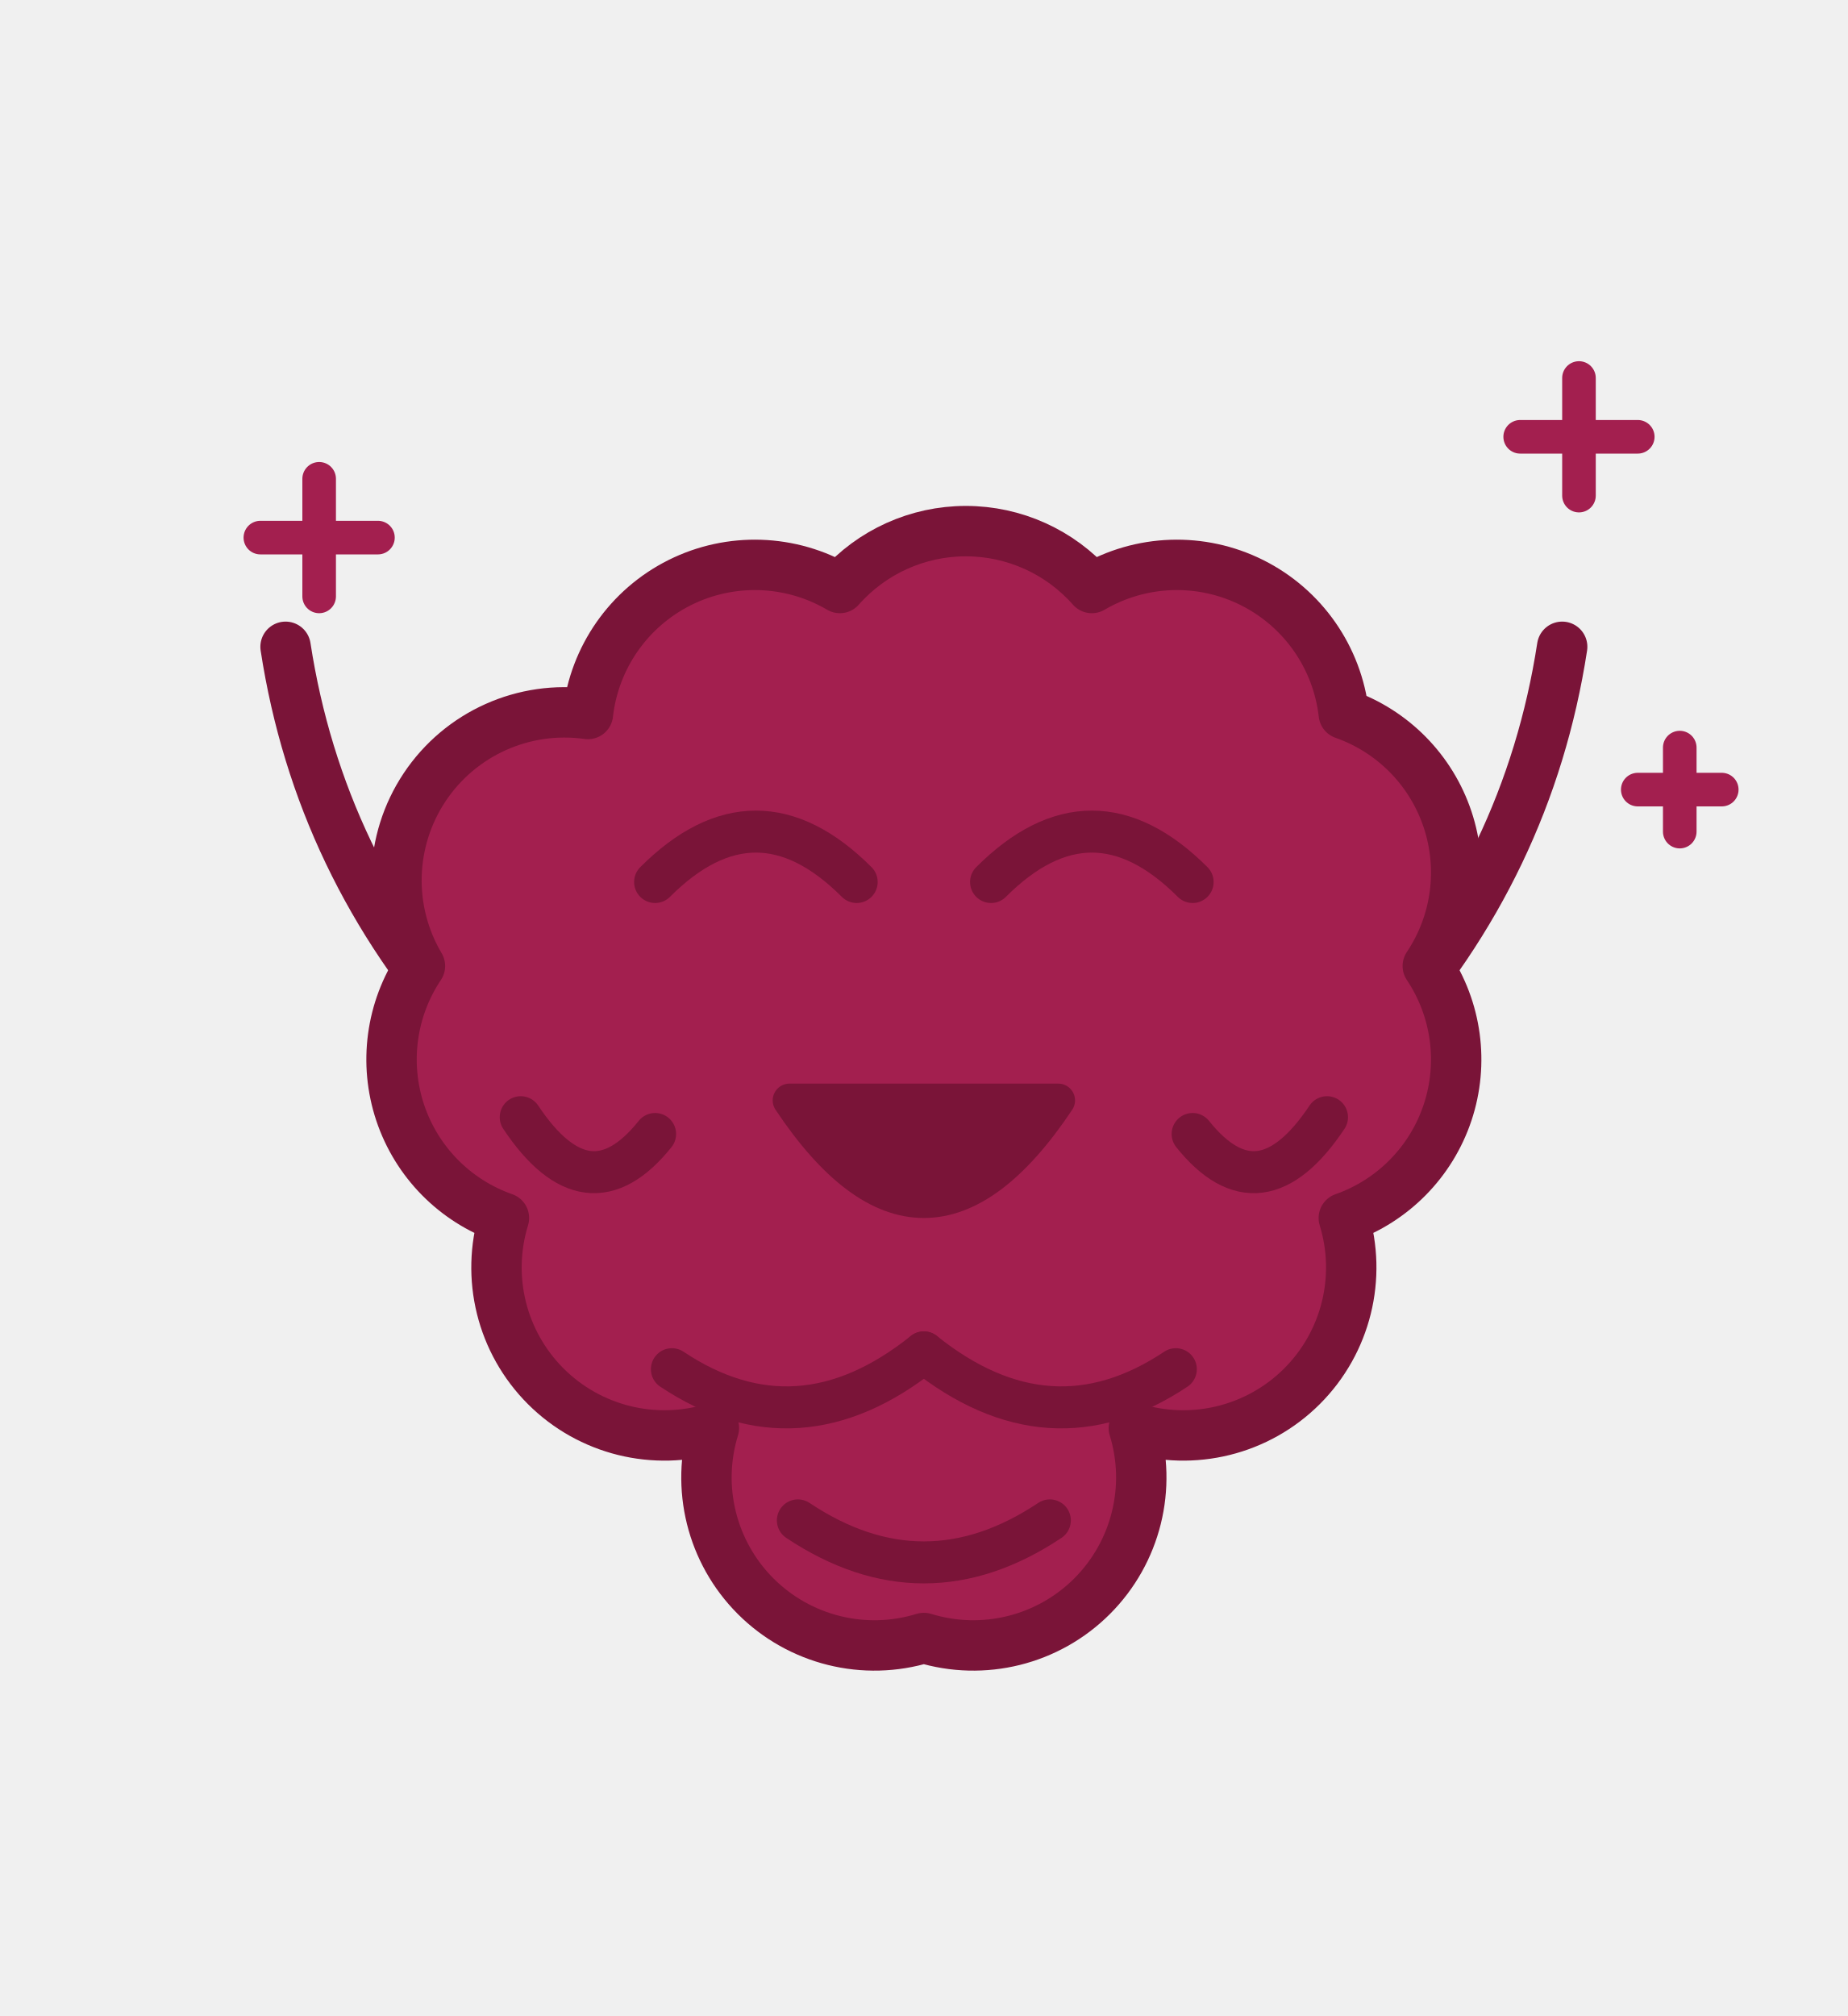
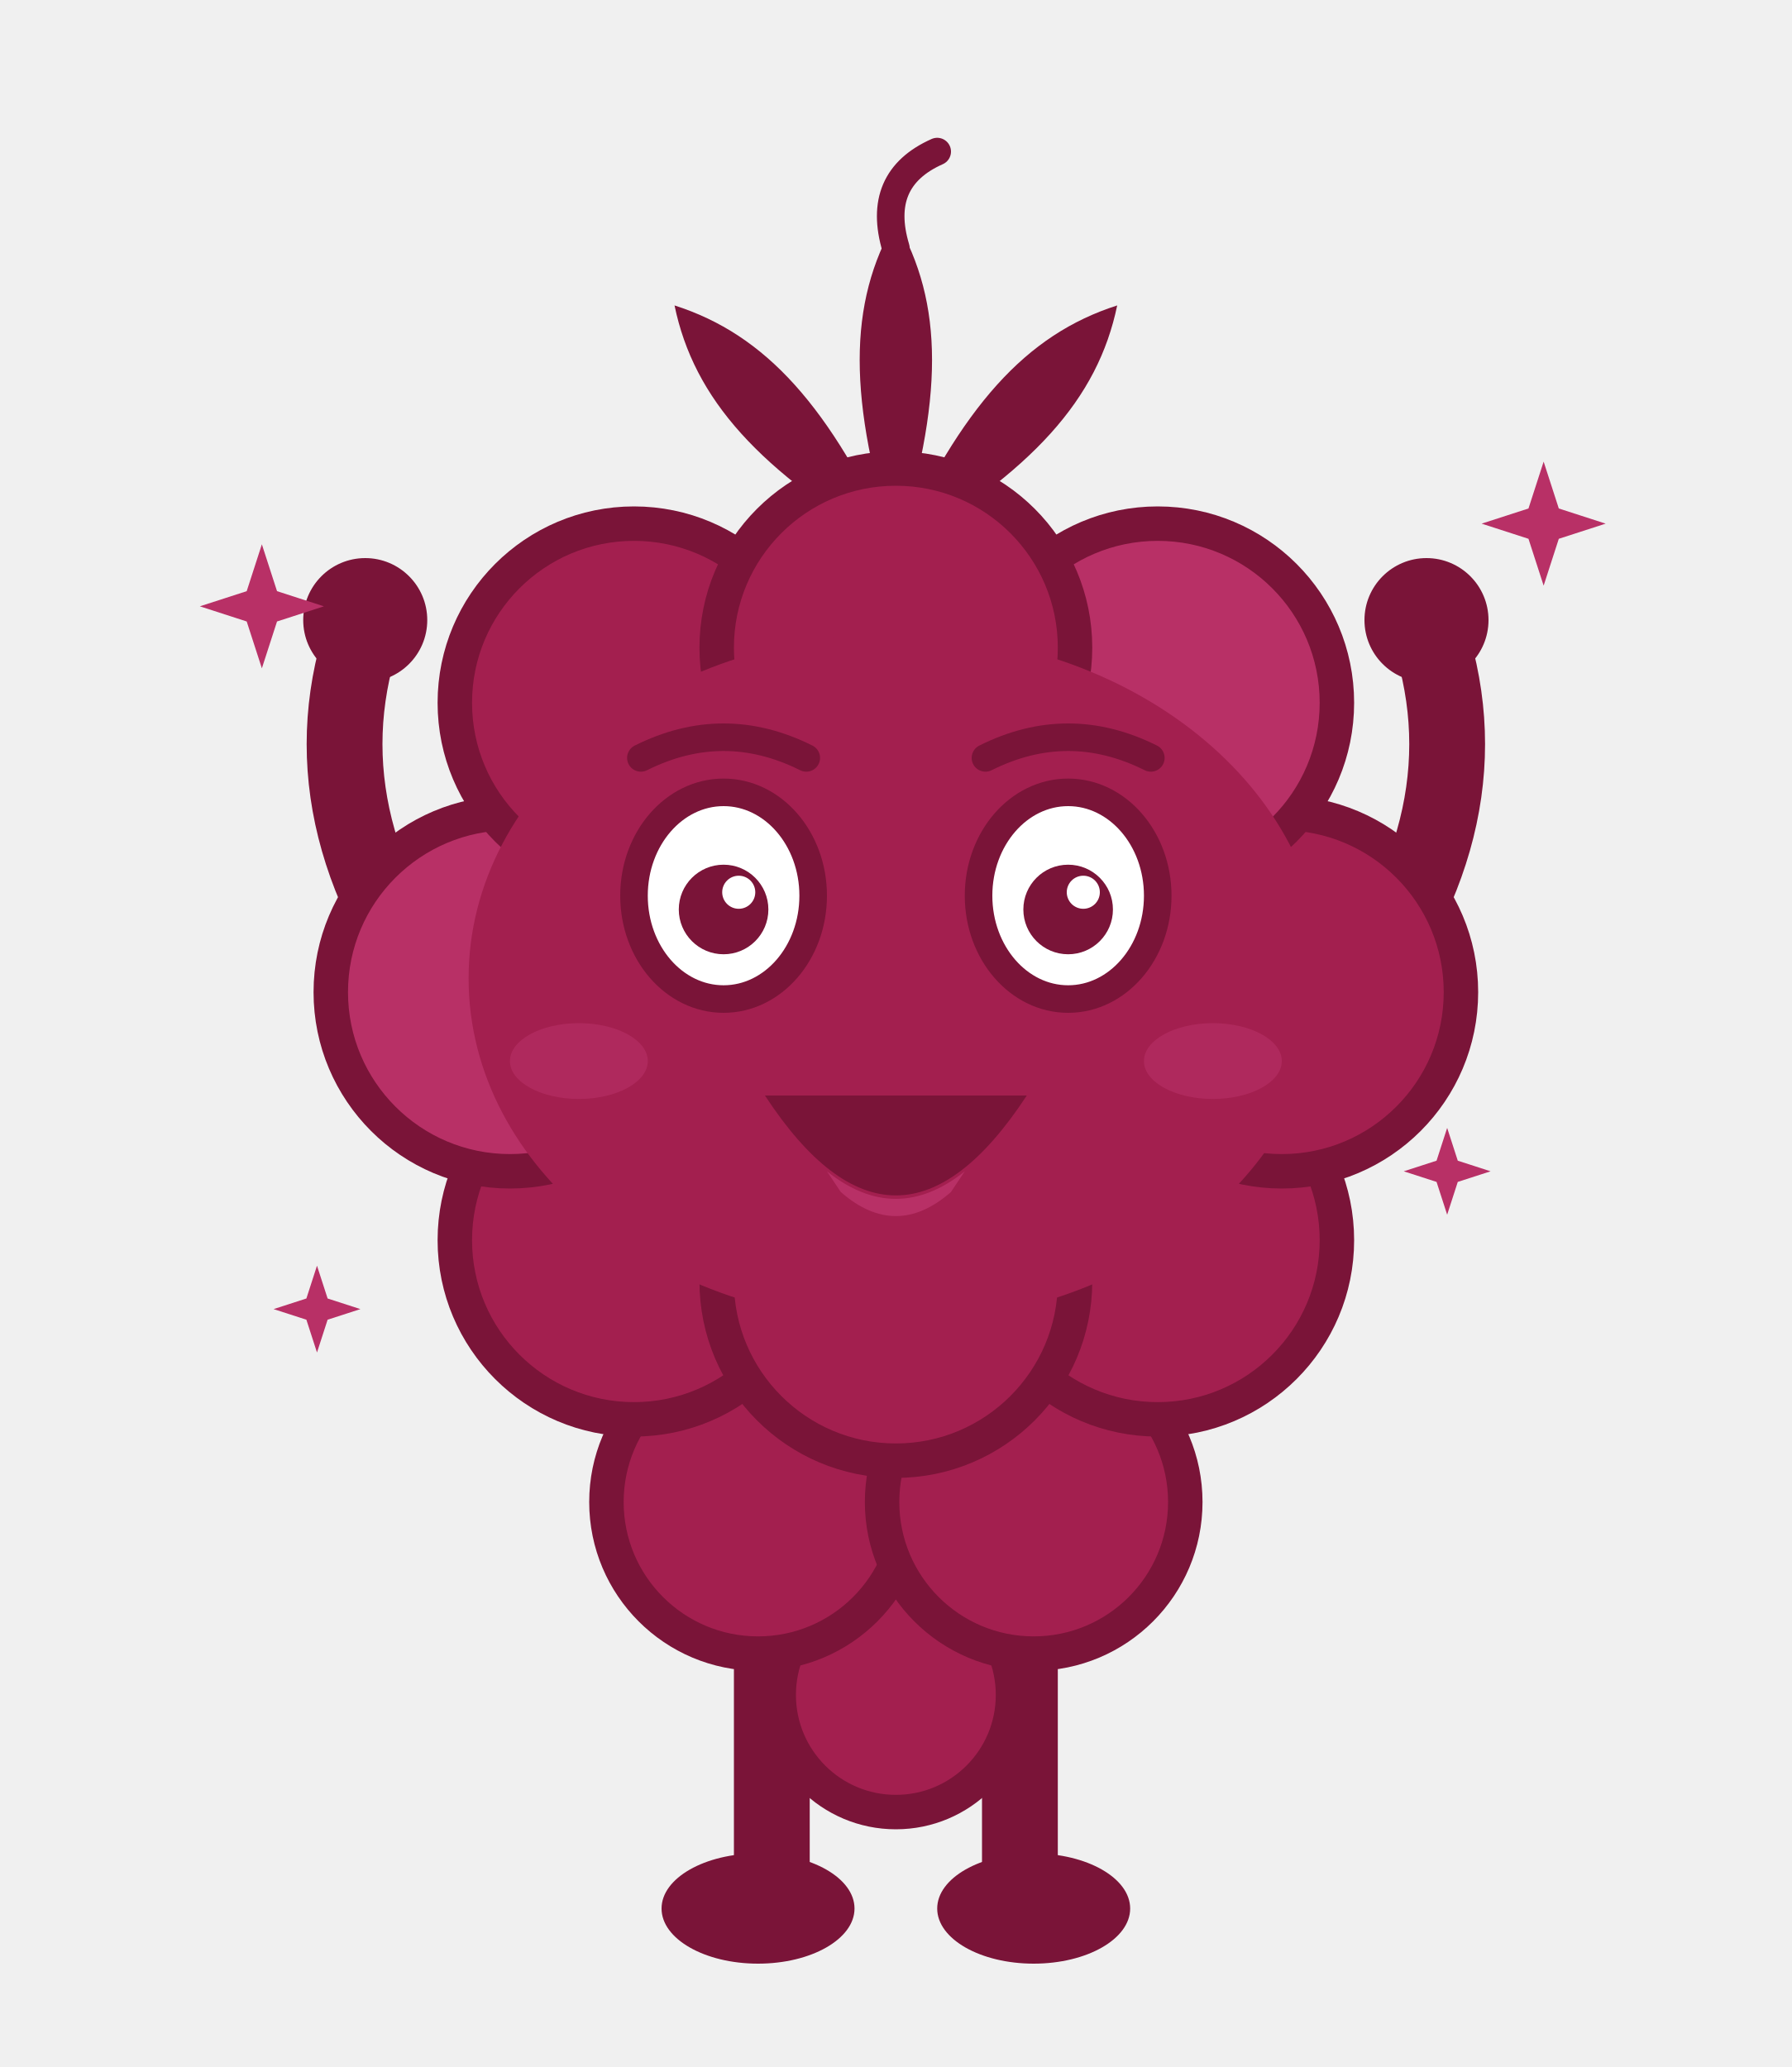
- <svg xmlns="http://www.w3.org/2000/svg" viewBox="0 0 220 240" width="220" height="240">
-   <g transform="translate(10,15)">
-     <g fill="none" stroke="#7a1438" stroke-width="6" stroke-linecap="round">
-       <path d="M 46 108 Q 28 88 24 62" />
-       <path d="M 154 108 Q 172 88 176 62" />
-     </g>
-     <path d="M 60 70 A 20 20 0 0 1 90 55 A 20 20 0 0 1 120 55 A 20 20 0 0 1 150 70 A 20 20 0 0 1 160 100 A 20 20 0 0 1 150 130 A 20 20 0 0 1 125 155 A 20 20 0 0 1 100 180 A 20 20 0 0 1 75 155 A 20 20 0 0 1 50 130 A 20 20 0 0 1 40 100 A 20 20 0 0 1 60 70 Z" fill="#a31f4f" stroke="#7a1438" stroke-width="6" stroke-linecap="round" stroke-linejoin="round" />
-     <g fill="none" stroke="#7a1438" stroke-width="5" stroke-linecap="round">
-       <path d="M 68 90 Q 80 78 92 90" />
-       <path d="M 108 90 Q 120 78 132 90" />
-     </g>
-     <path d="M 84 116 Q 100 140 116 116 Z" fill="#7a1438" stroke="#7a1438" stroke-width="4" stroke-linejoin="round" />
-     <g fill="none" stroke="#7a1438" stroke-width="5" stroke-linecap="round">
-       <path d="M 52 118 Q 60 130 68 120" />
-       <path d="M 132 120 Q 140 130 148 118" />
-       <path d="M 70 148 Q 85 158 100 146" />
-       <path d="M 100 146 Q 115 158 130 148" />
-       <path d="M 85 166 Q 100 176 115 166" />
-     </g>
-     <g stroke="#a31f4f" stroke-width="4" stroke-linecap="round">
-       <path d="M 28 42 v 14 M 21 49 h 14" />
-       <path d="M 178 30 v 14 M 171 37 h 14" />
-       <path d="M 190 74 v 10 M 185 79 h 10" />
-     </g>
+ <svg xmlns="http://www.w3.org/2000/svg" viewBox="0 0 260 300" width="260" height="300">
+   <g stroke="#7a1438" stroke-width="11" stroke-linecap="round">
+     <line x1="112" y1="240" x2="112" y2="272" />
+     <line x1="148" y1="240" x2="148" y2="272" />
  </g>
+   <ellipse cx="110" cy="277" rx="14" ry="8" fill="#7a1438" />
+   <ellipse cx="150" cy="277" rx="14" ry="8" fill="#7a1438" />
+   <g fill="#7a1438">
+     <path d="M 130 80 C 123 58 123 44 130 32 C 137 44 137 58 130 80 Z" transform="rotate(0 130 80)" />
+     <path d="M 130 80 C 123 58 123 44 130 32 C 137 44 137 58 130 80 Z" transform="rotate(-42 130 80)" />
+     <path d="M 130 80 C 123 58 123 44 130 32 C 137 44 137 58 130 80 Z" transform="rotate(42 130 80)" />
+   </g>
+   <path d="M 130 36 Q 127 26 136 22" fill="none" stroke="#7a1438" stroke-width="4" stroke-linecap="round" />
+   <path d="M 68 150 Q 44 122 52 94" fill="none" stroke="#7a1438" stroke-width="11" stroke-linecap="round" />
+   <circle cx="53" cy="90" r="9" fill="#7a1438" />
+   <path d="M 192 150 Q 216 122 208 94" fill="none" stroke="#7a1438" stroke-width="11" stroke-linecap="round" />
+   <circle cx="207" cy="90" r="9" fill="#7a1438" />
+   <circle cx="130" cy="246" r="17" fill="#a31f4f" stroke="#7a1438" stroke-width="5" />
+   <circle cx="110" cy="218" r="22" fill="#a31f4f" stroke="#7a1438" stroke-width="5" />
+   <circle cx="150" cy="218" r="22" fill="#a31f4f" stroke="#7a1438" stroke-width="5" />
+   <circle cx="92" cy="180" r="26" fill="#a31f4f" stroke="#7a1438" stroke-width="5" />
+   <circle cx="168" cy="180" r="26" fill="#a31f4f" stroke="#7a1438" stroke-width="5" />
+   <circle cx="130" cy="186" r="26" fill="#a31f4f" stroke="#7a1438" stroke-width="5" />
+   <circle cx="74" cy="144" r="26" fill="#B83066" stroke="#7a1438" stroke-width="5" />
+   <circle cx="186" cy="144" r="26" fill="#a31f4f" stroke="#7a1438" stroke-width="5" />
+   <circle cx="112" cy="138" r="26" fill="#a31f4f" stroke="#7a1438" stroke-width="5" />
+   <circle cx="148" cy="138" r="26" fill="#a31f4f" stroke="#7a1438" stroke-width="5" />
+   <circle cx="92" cy="102" r="26" fill="#a31f4f" stroke="#7a1438" stroke-width="5" />
+   <circle cx="168" cy="102" r="26" fill="#B83066" stroke="#7a1438" stroke-width="5" />
+   <circle cx="130" cy="94" r="26" fill="#a31f4f" stroke="#7a1438" stroke-width="5" />
+   <ellipse cx="130" cy="142" rx="62" ry="50" fill="#a31f4f" />
+   <ellipse cx="105" cy="130" rx="13" ry="15" fill="#FFFFFF" stroke="#7a1438" stroke-width="4" />
+   <circle cx="105" cy="132" r="6.5" fill="#7a1438" />
+   <circle cx="107.2" cy="129.5" r="2.4" fill="#FFFFFF" />
+   <ellipse cx="155" cy="130" rx="13" ry="15" fill="#FFFFFF" stroke="#7a1438" stroke-width="4" />
+   <circle cx="155" cy="132" r="6.5" fill="#7a1438" />
+   <circle cx="157.2" cy="129.5" r="2.4" fill="#FFFFFF" />
+   <path d="M 93 110 Q 105 104 117 110" fill="none" stroke="#7a1438" stroke-width="4" stroke-linecap="round" />
+   <path d="M 143 110 Q 155 104 167 110" fill="none" stroke="#7a1438" stroke-width="4" stroke-linecap="round" />
+   <path d="M 111 159 Q 130 188 149 159 Z" fill="#7a1438" />
+   <path d="M 120 170 Q 130 178 140 170 L 138 173 Q 130 180 122 173 Z" fill="#B83066" />
+   <ellipse cx="84" cy="154" rx="10" ry="5.5" fill="#B83066" opacity="0.6" />
+   <ellipse cx="176" cy="154" rx="10" ry="5.5" fill="#B83066" opacity="0.6" />
+   <path transform="translate(38,88) scale(1.0)" fill="#B83066" d="M 0 -9 L 2.2 -2.2 L 9 0 L 2.2 2.2 L 0 9 L -2.2 2.2 L -9 0 L -2.2 -2.2 Z" />
+   <path transform="translate(224,76) scale(1.0)" fill="#B83066" d="M 0 -9 L 2.2 -2.2 L 9 0 L 2.2 2.2 L 0 9 L -2.2 2.2 L -9 0 L -2.2 -2.2 Z" />
+   <path transform="translate(210,170) scale(0.7)" fill="#B83066" d="M 0 -9 L 2.2 -2.2 L 9 0 L 2.2 2.2 L 0 9 L -2.2 2.2 L -9 0 L -2.2 -2.2 Z" />
+   <path transform="translate(46,190) scale(0.7)" fill="#B83066" d="M 0 -9 L 2.2 -2.2 L 9 0 L 2.2 2.2 L 0 9 L -2.2 2.2 L -9 0 L -2.2 -2.2 Z" />
</svg>
